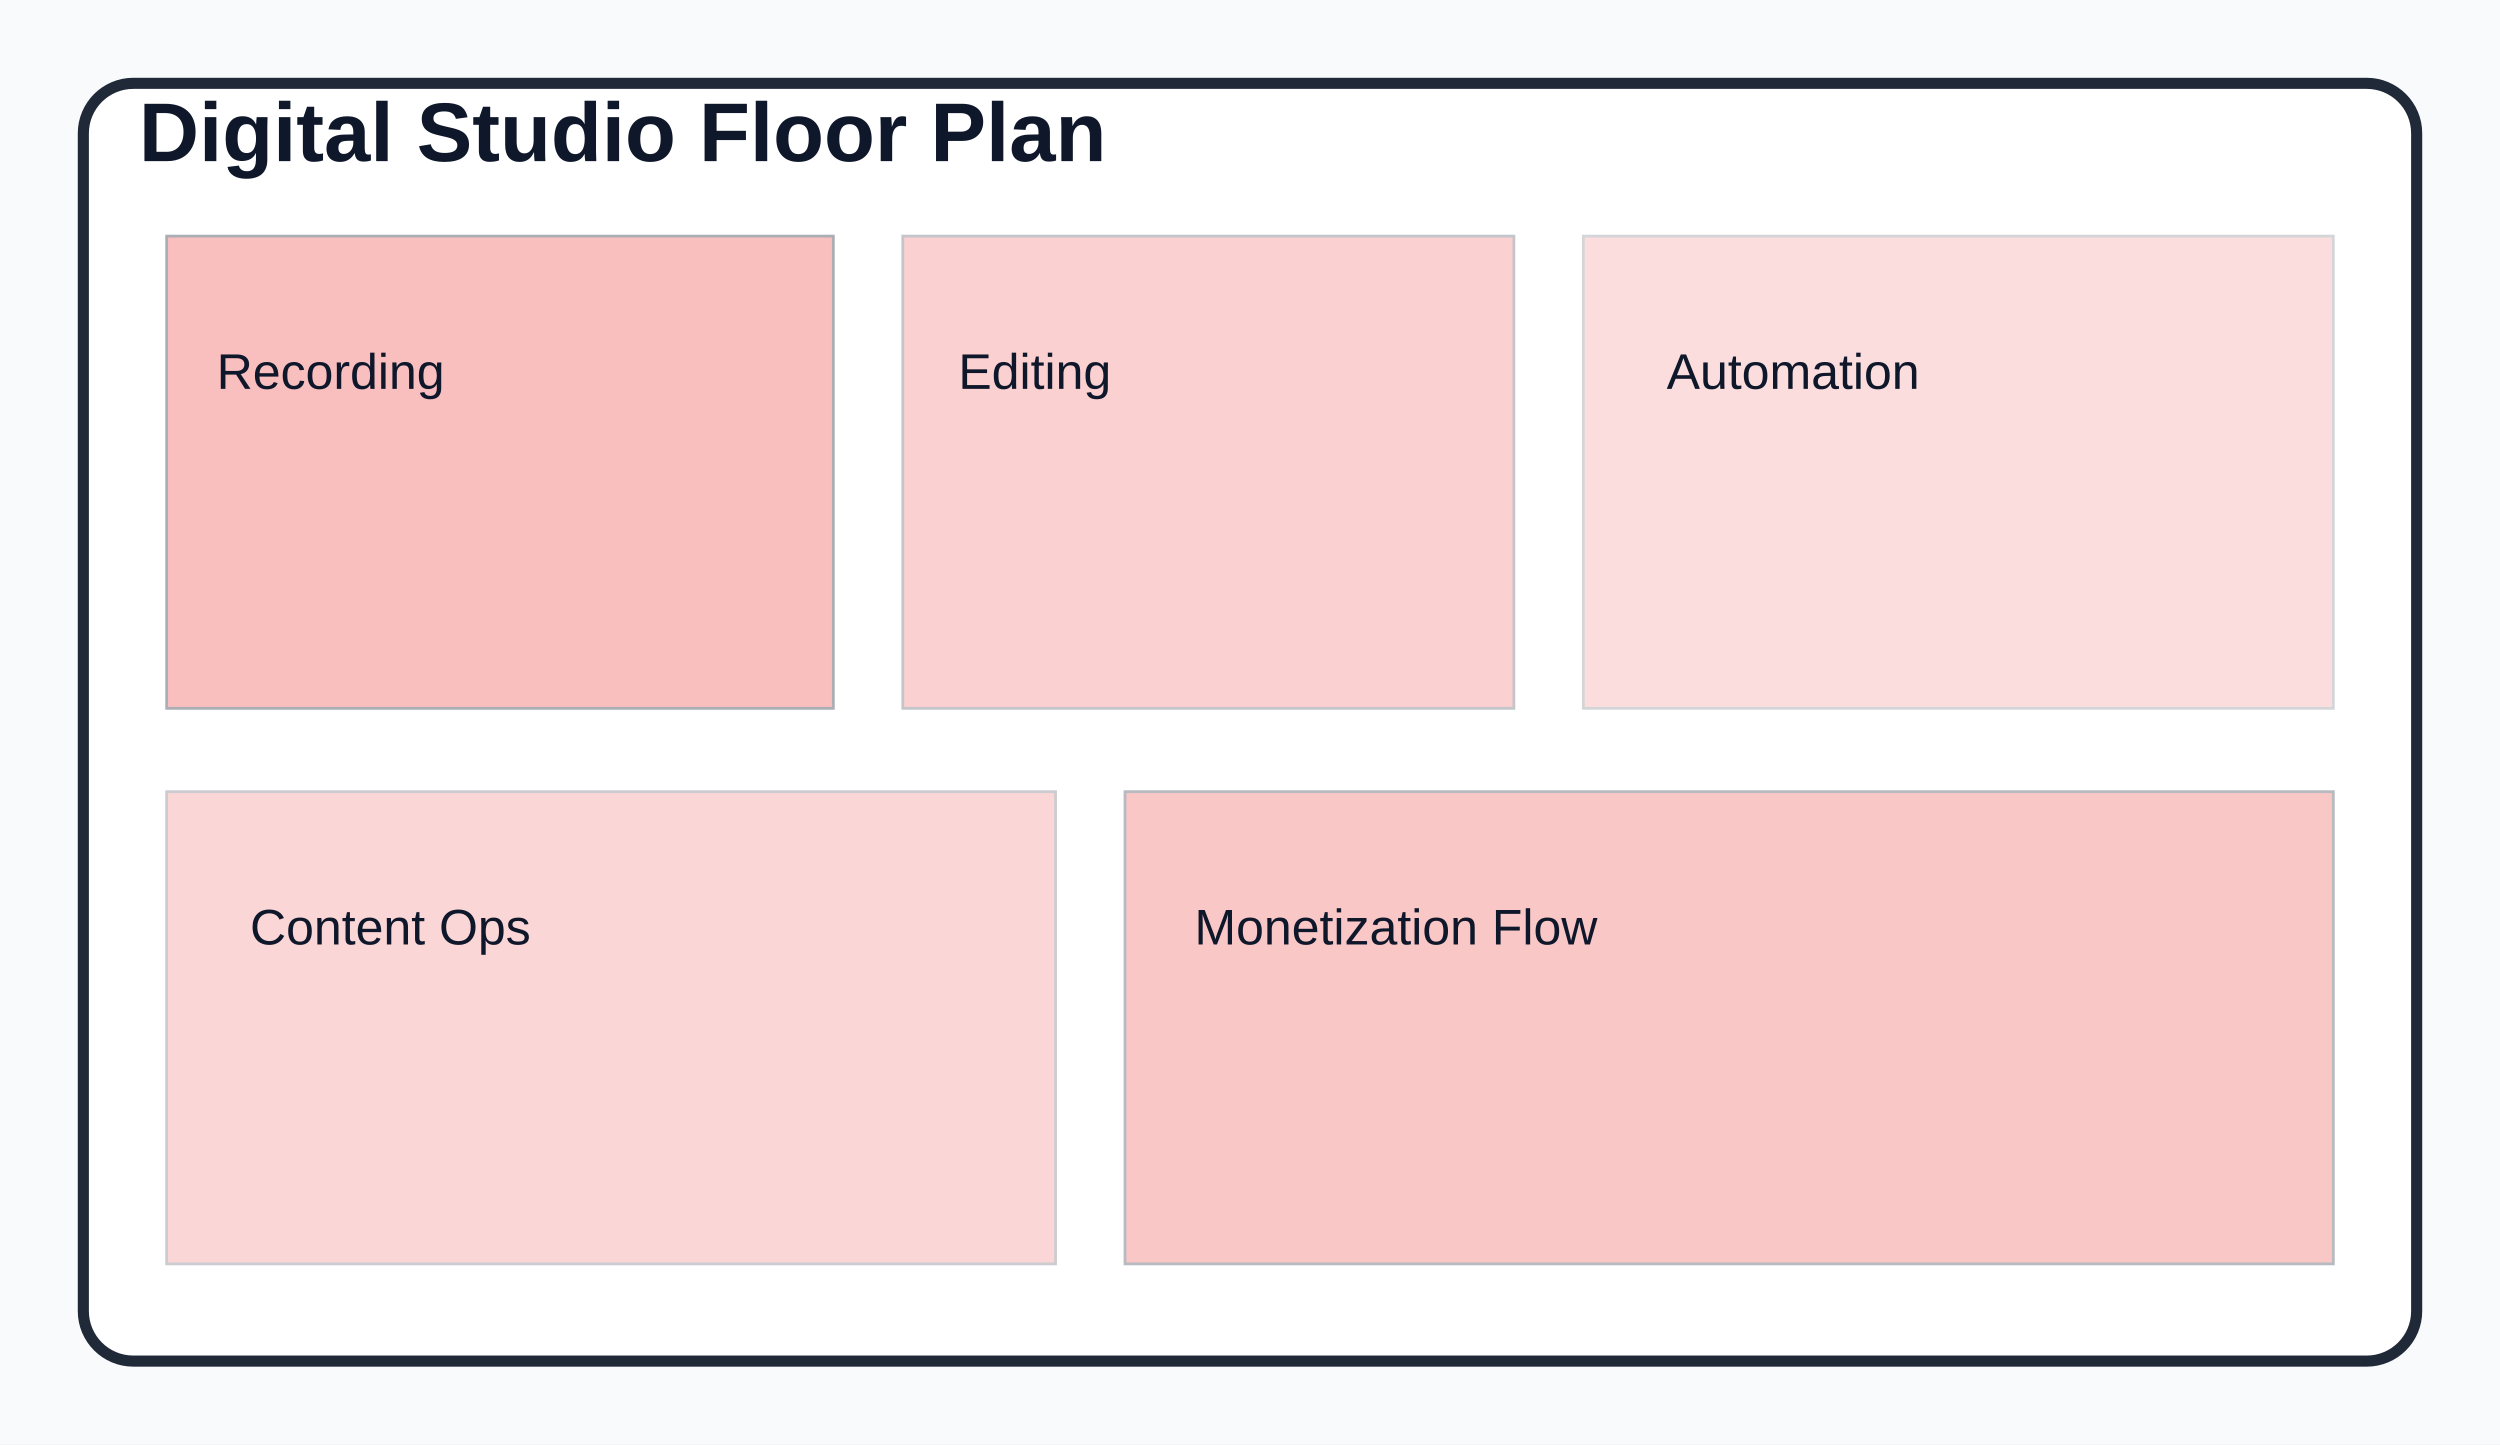
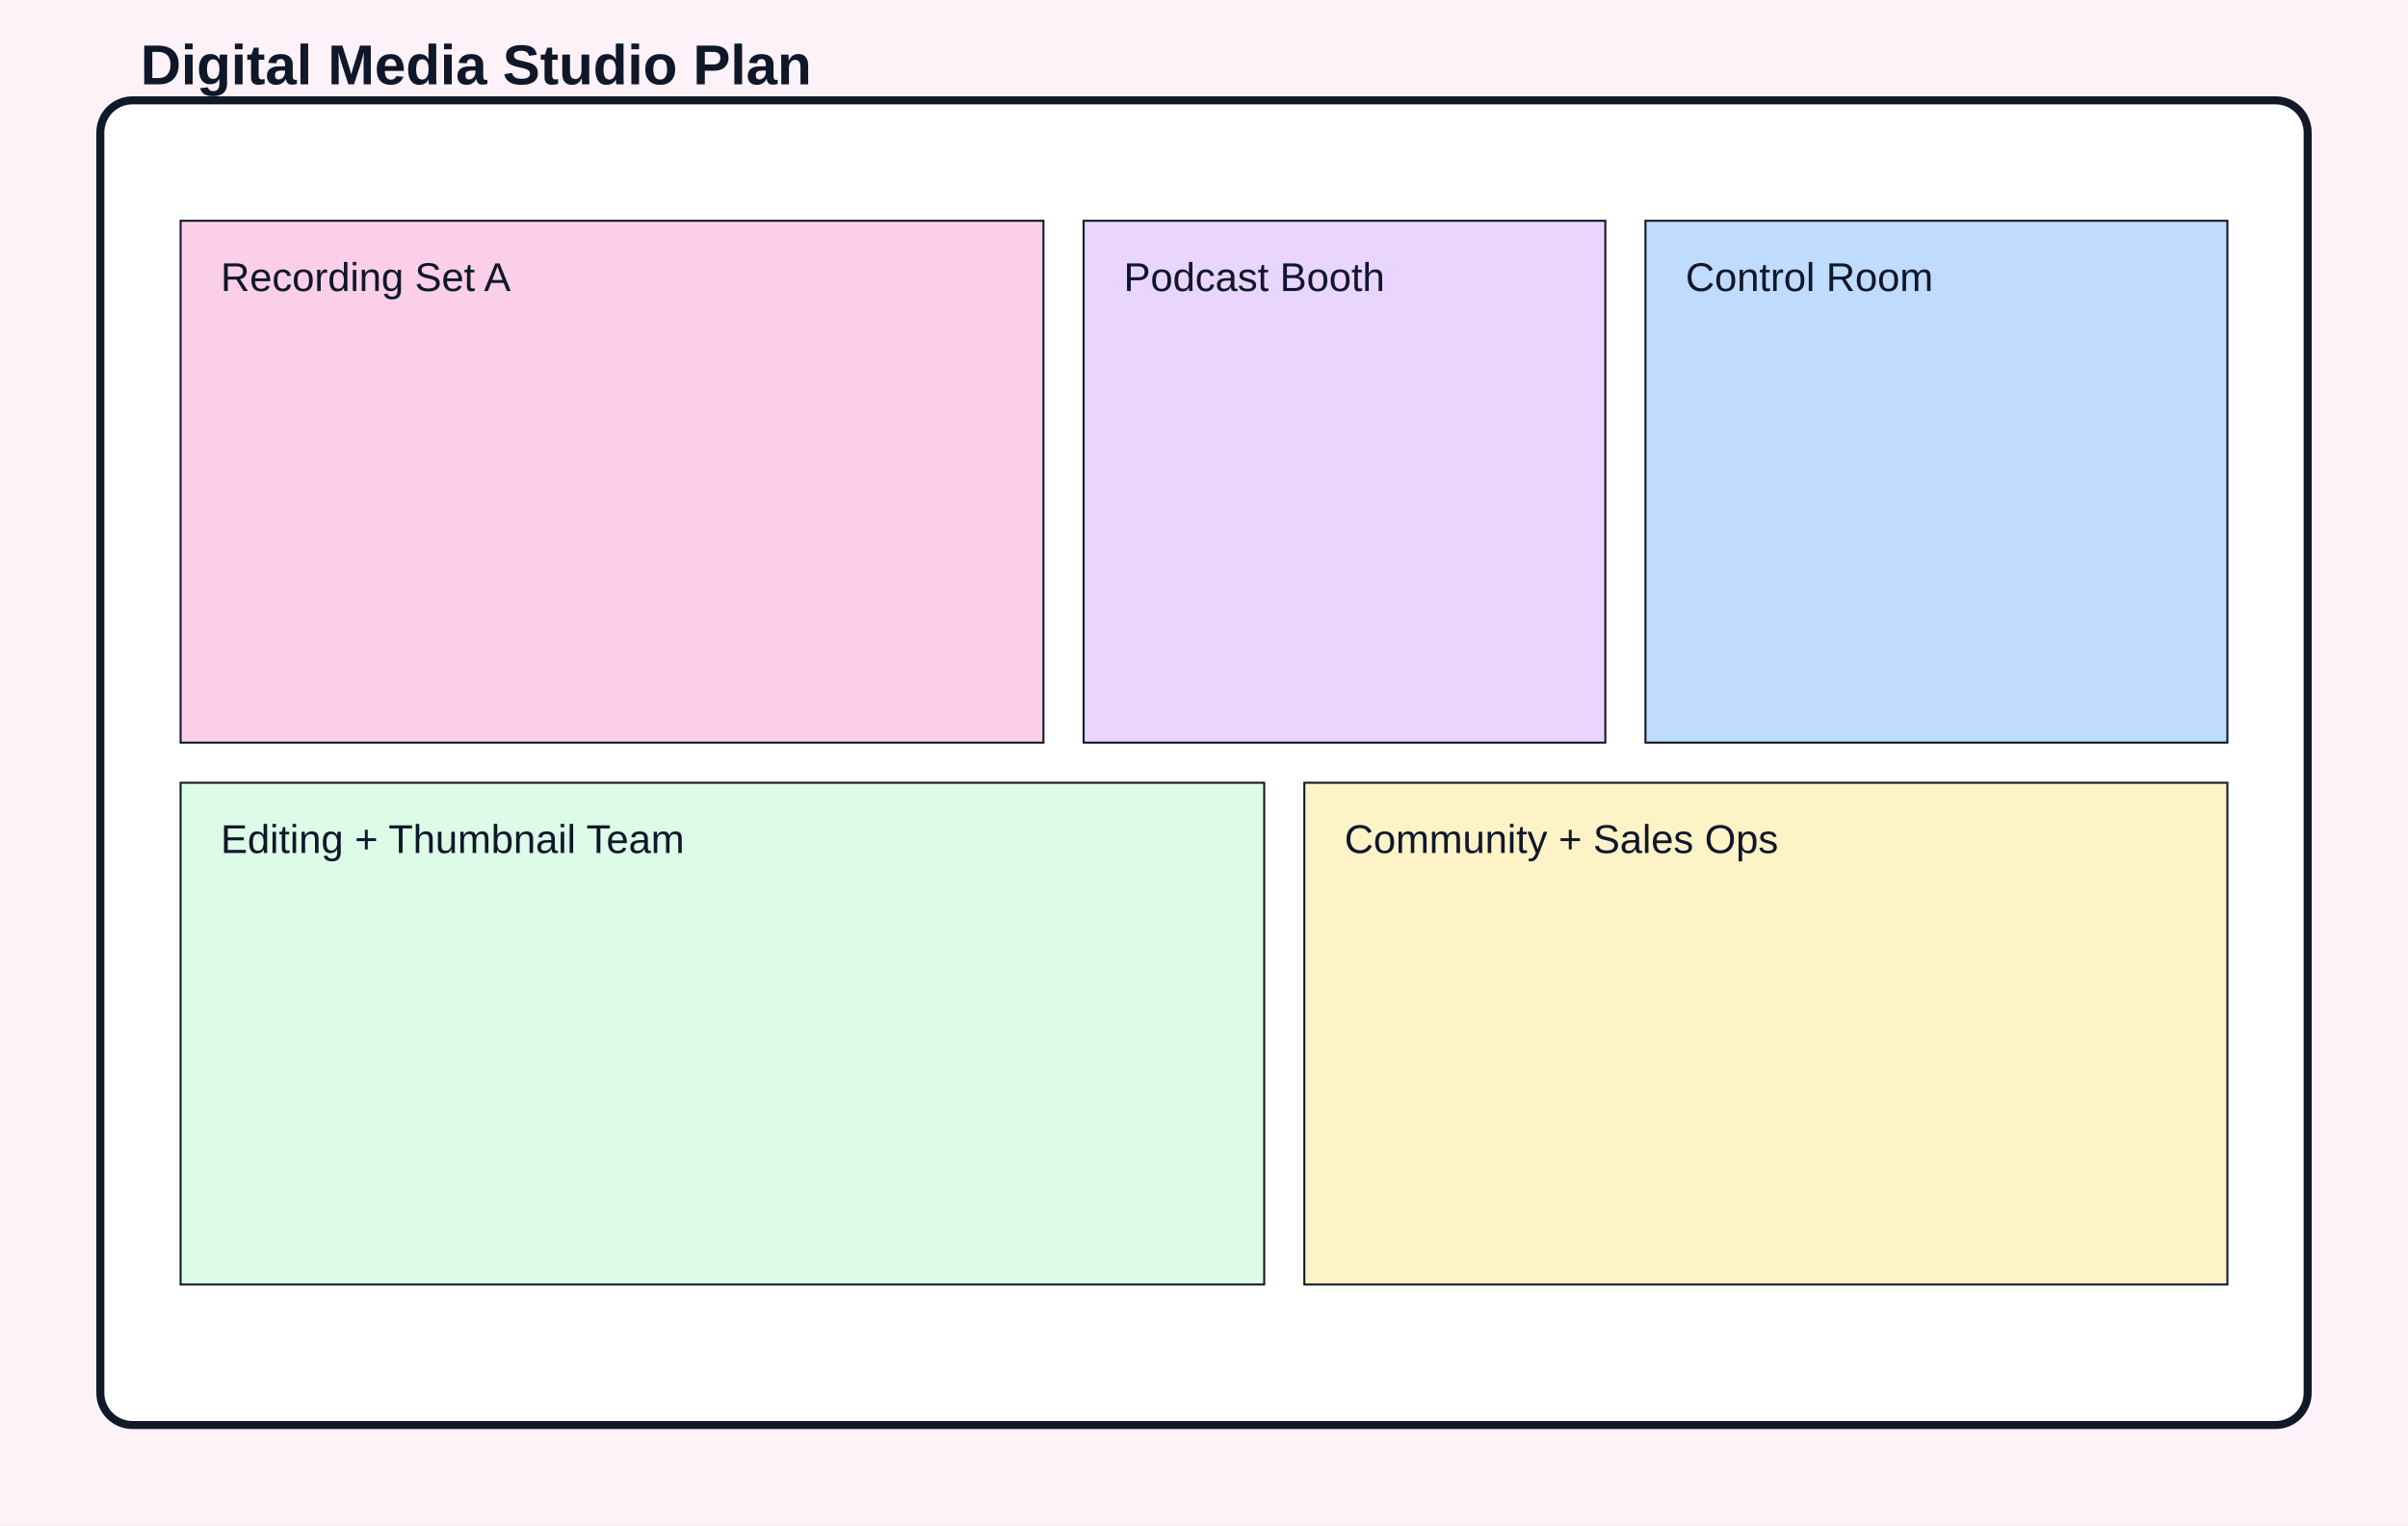
- <svg xmlns="http://www.w3.org/2000/svg" viewBox="0 0 900 520">
-   <rect width="900" height="520" fill="#f8fafc" />
-   <rect x="30" y="30" width="840" height="460" rx="18" fill="#ffffff" stroke="#1f2937" stroke-width="4" />
-   <rect x="60" y="85" width="240" height="170" fill="#ef4444" opacity="0.35" stroke="#0f172a" />
-   <rect x="325" y="85" width="220" height="170" fill="#ef4444" opacity="0.25" stroke="#0f172a" />
-   <rect x="570" y="85" width="270" height="170" fill="#ef4444" opacity="0.18" stroke="#0f172a" />
-   <rect x="60" y="285" width="320" height="170" fill="#ef4444" opacity="0.22" stroke="#0f172a" />
-   <rect x="405" y="285" width="435" height="170" fill="#ef4444" opacity="0.3" stroke="#0f172a" />
-   <text x="50" y="58" font-family="Manrope, Arial" font-size="30" font-weight="700" fill="#0f172a">Digital Studio Floor Plan</text>
-   <text x="78" y="140" font-family="Manrope, Arial" font-size="18" fill="#0f172a">Recording</text>
-   <text x="345" y="140" font-family="Manrope, Arial" font-size="18" fill="#0f172a">Editing</text>
-   <text x="600" y="140" font-family="Manrope, Arial" font-size="18" fill="#0f172a">Automation</text>
-   <text x="90" y="340" font-family="Manrope, Arial" font-size="18" fill="#0f172a">Content Ops</text>
-   <text x="430" y="340" font-family="Manrope, Arial" font-size="18" fill="#0f172a">Monetization Flow</text>
+ <svg xmlns="http://www.w3.org/2000/svg" viewBox="0 0 1200 760">
+   <rect width="1200" height="760" fill="#fdf2f8" />
+   <rect x="50" y="50" width="1100" height="660" rx="16" fill="#fff" stroke="#111827" stroke-width="4" />
+   <text x="70" y="42" font-size="28" font-family="Manrope,Arial" font-weight="800" fill="#0f172a">Digital Media Studio Plan</text>
+   <rect x="90" y="110" width="430" height="260" fill="#fbcfe8" stroke="#111827" />
+   <text x="110" y="145" font-size="20" font-family="Manrope,Arial" fill="#0f172a">Recording Set A</text>
+   <rect x="540" y="110" width="260" height="260" fill="#e9d5ff" stroke="#111827" />
+   <text x="560" y="145" font-size="20" font-family="Manrope,Arial" fill="#0f172a">Podcast Booth</text>
+   <rect x="820" y="110" width="290" height="260" fill="#bfdbfe" stroke="#111827" />
+   <text x="840" y="145" font-size="20" font-family="Manrope,Arial" fill="#0f172a">Control Room</text>
+   <rect x="90" y="390" width="540" height="250" fill="#dcfce7" stroke="#111827" />
+   <text x="110" y="425" font-size="20" font-family="Manrope,Arial" fill="#0f172a">Editing + Thumbnail Team</text>
+   <rect x="650" y="390" width="460" height="250" fill="#fef3c7" stroke="#111827" />
+   <text x="670" y="425" font-size="20" font-family="Manrope,Arial" fill="#0f172a">Community + Sales Ops</text>
</svg>
